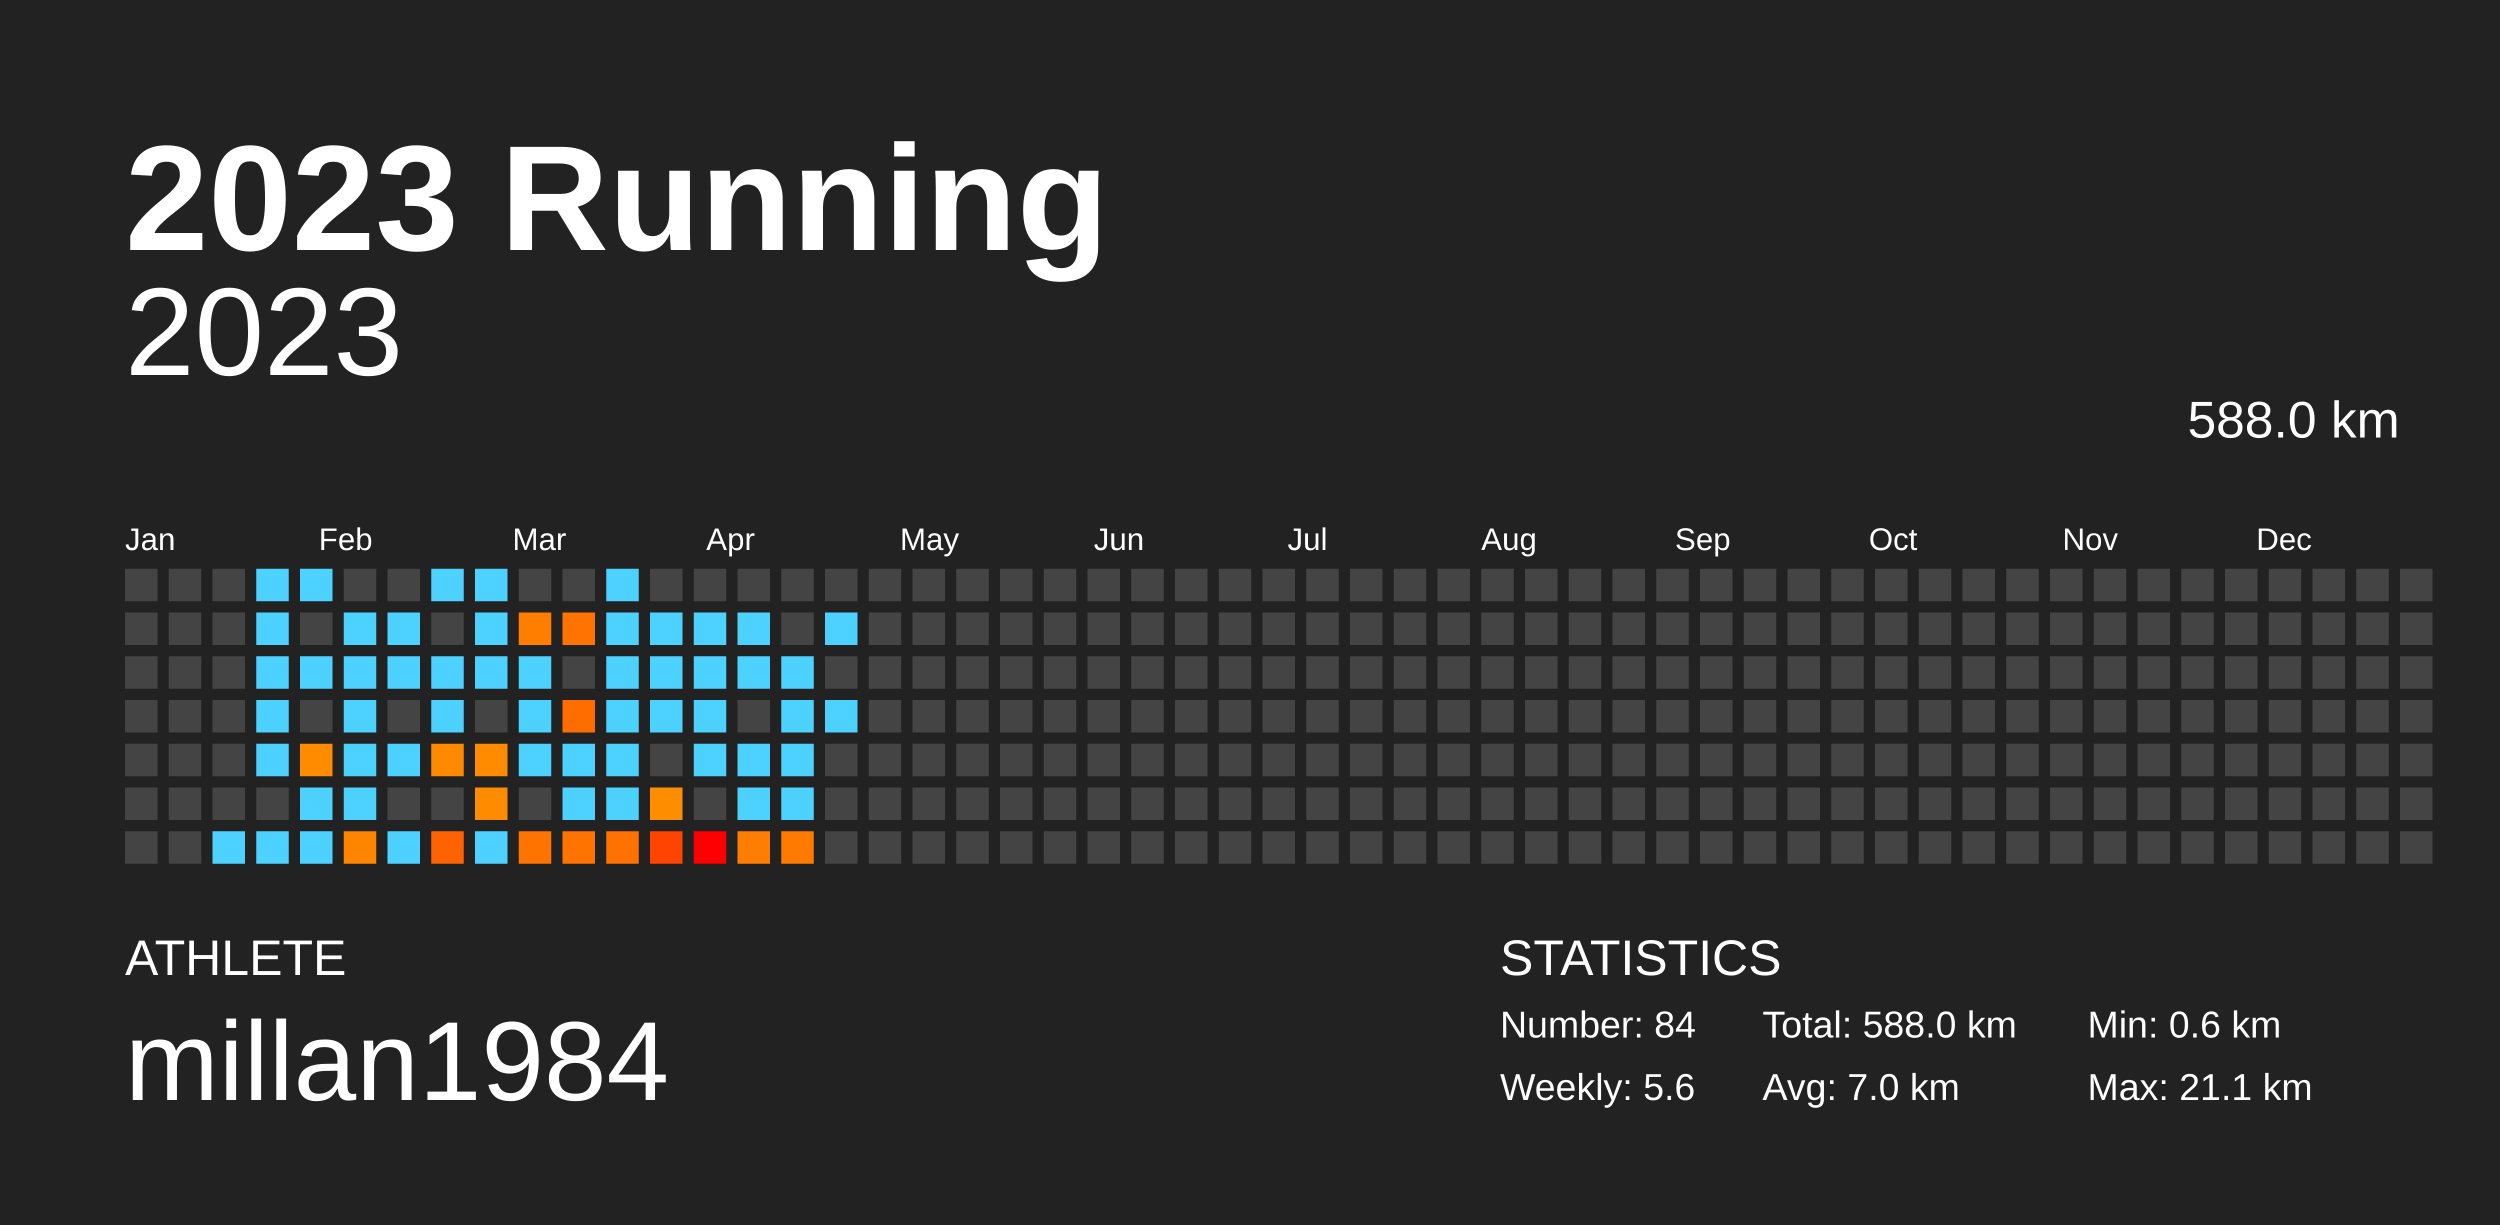
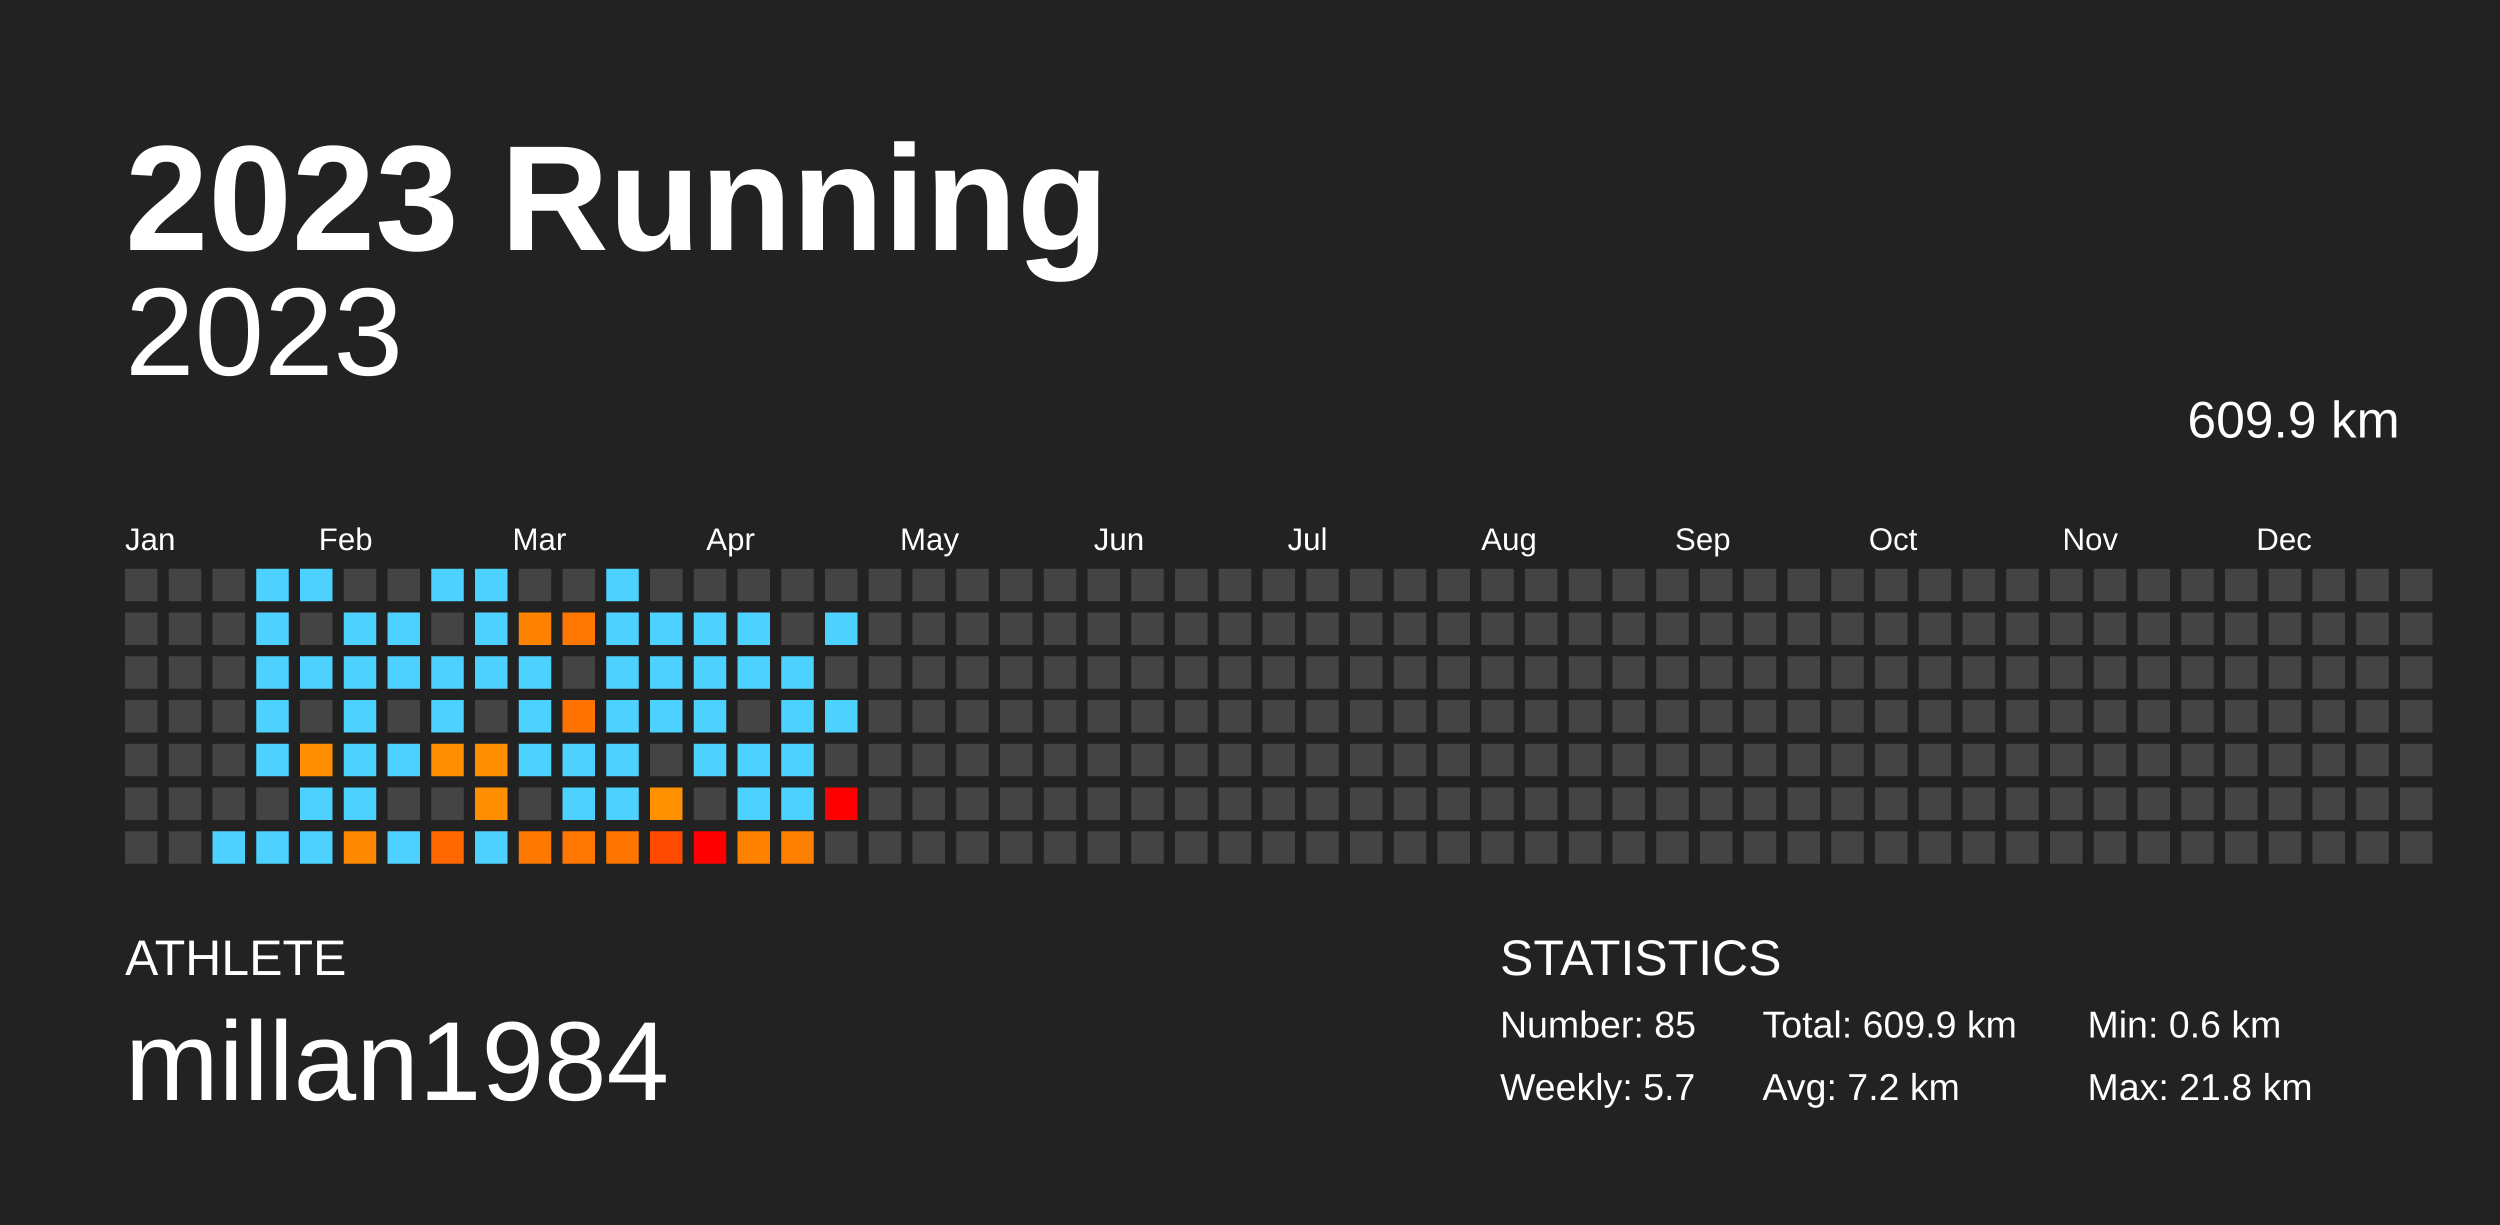
<svg xmlns="http://www.w3.org/2000/svg" baseProfile="full" height="98mm" version="1.1" viewBox="0,0,200,98" width="200mm">
  <defs />
  <rect fill="#222222" height="98" width="200" x="0" y="0" />
  <text fill="#FFFFFF" style="font-size:12px; font-family:Arial; font-weight:bold;" x="10" y="20">2023 Running</text>
  <text fill="#FFFFFF" style="font-size:4px; font-family:Arial" x="10" y="78">ATHLETE</text>
  <text fill="#FFFFFF" style="font-size:9px; font-family:Arial" x="10" y="88">millan1984</text>
  <text fill="#FFFFFF" style="font-size:4px; font-family:Arial" x="120" y="78">STATISTICS</text>
-   <text fill="#FFFFFF" style="font-size:3px; font-family:Arial" x="120" y="83">Number: 84</text>
-   <text fill="#FFFFFF" style="font-size:3px; font-family:Arial" x="120" y="88">Weekly: 5.6</text>
-   <text fill="#FFFFFF" style="font-size:3px; font-family:Arial" x="141" y="83">Total: 588.0 km</text>
-   <text fill="#FFFFFF" style="font-size:3px; font-family:Arial" x="141" y="88">Avg: 7.0 km</text>
+   <text fill="#FFFFFF" style="font-size:3px; font-family:Arial" x="120" y="83">Number: 85</text>
+   <text fill="#FFFFFF" style="font-size:3px; font-family:Arial" x="120" y="88">Weekly: 5.7</text>
+   <text fill="#FFFFFF" style="font-size:3px; font-family:Arial" x="141" y="83">Total: 609.9 km</text>
+   <text fill="#FFFFFF" style="font-size:3px; font-family:Arial" x="141" y="88">Avg: 7.2 km</text>
  <text fill="#FFFFFF" style="font-size:3px; font-family:Arial" x="167" y="83">Min: 0.6 km</text>
-   <text fill="#FFFFFF" style="font-size:3px; font-family:Arial" x="167" y="88">Max: 21.1 km</text>
+   <text fill="#FFFFFF" style="font-size:3px; font-family:Arial" x="167" y="88">Max: 21.8 km</text>
  <text alignment-baseline="hanging" fill="#FFFFFF" style="font-size:10.0px; font-family:Arial;" x="10" y="30">2023</text>
-   <text alignment-baseline="hanging" fill="#FFFFFF" style="font-size:4.125px; font-family:Arial;" x="175" y="35">588.0 km</text>
+   <text alignment-baseline="hanging" fill="#FFFFFF" style="font-size:4.125px; font-family:Arial;" x="175" y="35">609.9 km</text>
  <text fill="#FFFFFF" style="font-size:2.5px; font-family:Arial" x="10.0" y="44">Jan</text>
  <text fill="#FFFFFF" style="font-size:2.5px; font-family:Arial" x="25.5" y="44">Feb</text>
  <text fill="#FFFFFF" style="font-size:2.5px; font-family:Arial" x="41.0" y="44">Mar</text>
  <text fill="#FFFFFF" style="font-size:2.5px; font-family:Arial" x="56.5" y="44">Apr</text>
  <text fill="#FFFFFF" style="font-size:2.5px; font-family:Arial" x="72.0" y="44">May</text>
  <text fill="#FFFFFF" style="font-size:2.5px; font-family:Arial" x="87.5" y="44">Jun</text>
  <text fill="#FFFFFF" style="font-size:2.5px; font-family:Arial" x="103.0" y="44">Jul</text>
  <text fill="#FFFFFF" style="font-size:2.5px; font-family:Arial" x="118.5" y="44">Aug</text>
  <text fill="#FFFFFF" style="font-size:2.5px; font-family:Arial" x="134.0" y="44">Sep</text>
  <text fill="#FFFFFF" style="font-size:2.5px; font-family:Arial" x="149.5" y="44">Oct</text>
  <text fill="#FFFFFF" style="font-size:2.5px; font-family:Arial" x="165.0" y="44">Nov</text>
  <text fill="#FFFFFF" style="font-size:2.5px; font-family:Arial" x="180.5" y="44">Dec</text>
  <rect fill="#444444" height="2.6" width="2.6" x="10.0" y="45.5" />
  <rect fill="#444444" height="2.6" width="2.6" x="10.0" y="49.0" />
  <rect fill="#444444" height="2.6" width="2.6" x="10.0" y="52.5" />
  <rect fill="#444444" height="2.6" width="2.6" x="10.0" y="56.0" />
  <rect fill="#444444" height="2.6" width="2.6" x="10.0" y="59.5" />
  <rect fill="#444444" height="2.6" width="2.6" x="10.0" y="63.0" />
  <rect fill="#444444" height="2.6" width="2.6" x="10.0" y="66.5" />
  <rect fill="#444444" height="2.6" width="2.6" x="13.5" y="45.5" />
  <rect fill="#444444" height="2.6" width="2.6" x="13.5" y="49.0" />
  <rect fill="#444444" height="2.6" width="2.6" x="13.5" y="52.5" />
  <rect fill="#444444" height="2.6" width="2.6" x="13.5" y="56.0" />
  <rect fill="#444444" height="2.6" width="2.6" x="13.5" y="59.5" />
  <rect fill="#444444" height="2.6" width="2.6" x="13.5" y="63.0" />
  <rect fill="#444444" height="2.6" width="2.6" x="13.5" y="66.5" />
  <rect fill="#444444" height="2.6" width="2.6" x="17.0" y="45.5" />
  <rect fill="#444444" height="2.6" width="2.6" x="17.0" y="49.0" />
  <rect fill="#444444" height="2.6" width="2.6" x="17.0" y="52.5" />
  <rect fill="#444444" height="2.6" width="2.6" x="17.0" y="56.0" />
  <rect fill="#444444" height="2.6" width="2.6" x="17.0" y="59.5" />
  <rect fill="#444444" height="2.6" width="2.6" x="17.0" y="63.0" />
  <rect fill="#4dd2ff" height="2.6" width="2.6" x="17.0" y="66.5" />
  <rect fill="#4dd2ff" height="2.6" width="2.6" x="20.5" y="45.5" />
  <rect fill="#4dd2ff" height="2.6" width="2.6" x="20.5" y="49.0" />
  <rect fill="#4dd2ff" height="2.6" width="2.6" x="20.5" y="52.5" />
  <rect fill="#4dd2ff" height="2.6" width="2.6" x="20.5" y="56.0" />
  <rect fill="#4dd2ff" height="2.6" width="2.6" x="20.5" y="59.5" />
  <rect fill="#444444" height="2.6" width="2.6" x="20.5" y="63.0" />
  <rect fill="#4dd2ff" height="2.6" width="2.6" x="20.5" y="66.5" />
  <rect fill="#4dd2ff" height="2.6" width="2.6" x="24.0" y="45.5" />
  <rect fill="#444444" height="2.6" width="2.6" x="24.0" y="49.0" />
  <rect fill="#4dd2ff" height="2.6" width="2.6" x="24.0" y="52.5" />
  <rect fill="#444444" height="2.6" width="2.6" x="24.0" y="56.0" />
-   <rect fill="#ff8b00" height="2.6" width="2.6" x="24.0" y="59.5" />
+   <rect fill="#ff8f00" height="2.6" width="2.6" x="24.0" y="59.5" />
  <rect fill="#4dd2ff" height="2.6" width="2.6" x="24.0" y="63.0" />
  <rect fill="#4dd2ff" height="2.6" width="2.6" x="24.0" y="66.5" />
  <rect fill="#444444" height="2.6" width="2.6" x="27.5" y="45.5" />
  <rect fill="#4dd2ff" height="2.6" width="2.6" x="27.5" y="49.0" />
  <rect fill="#4dd2ff" height="2.6" width="2.6" x="27.5" y="52.5" />
  <rect fill="#4dd2ff" height="2.6" width="2.6" x="27.5" y="56.0" />
  <rect fill="#4dd2ff" height="2.6" width="2.6" x="27.5" y="59.5" />
  <rect fill="#4dd2ff" height="2.6" width="2.6" x="27.5" y="63.0" />
-   <rect fill="#ff8500" height="2.6" width="2.6" x="27.5" y="66.5" />
+   <rect fill="#ff8900" height="2.6" width="2.6" x="27.5" y="66.5" />
  <rect fill="#444444" height="2.6" width="2.6" x="31.0" y="45.5" />
  <rect fill="#4dd2ff" height="2.6" width="2.6" x="31.0" y="49.0" />
  <rect fill="#4dd2ff" height="2.6" width="2.6" x="31.0" y="52.5" />
  <rect fill="#444444" height="2.6" width="2.6" x="31.0" y="56.0" />
  <rect fill="#4dd2ff" height="2.6" width="2.6" x="31.0" y="59.5" />
  <rect fill="#444444" height="2.6" width="2.6" x="31.0" y="63.0" />
  <rect fill="#4dd2ff" height="2.6" width="2.6" x="31.0" y="66.5" />
  <rect fill="#4dd2ff" height="2.6" width="2.6" x="34.5" y="45.5" />
  <rect fill="#444444" height="2.6" width="2.6" x="34.5" y="49.0" />
  <rect fill="#4dd2ff" height="2.6" width="2.6" x="34.5" y="52.5" />
  <rect fill="#4dd2ff" height="2.6" width="2.6" x="34.5" y="56.0" />
-   <rect fill="#ff8a00" height="2.6" width="2.6" x="34.5" y="59.5" />
+   <rect fill="#ff8e00" height="2.6" width="2.6" x="34.5" y="59.5" />
  <rect fill="#444444" height="2.6" width="2.6" x="34.5" y="63.0" />
-   <rect fill="#ff6200" height="2.6" width="2.6" x="34.5" y="66.5" />
+   <rect fill="#ff6700" height="2.6" width="2.6" x="34.5" y="66.5" />
  <rect fill="#4dd2ff" height="2.6" width="2.6" x="38.0" y="45.5" />
  <rect fill="#4dd2ff" height="2.6" width="2.6" x="38.0" y="49.0" />
  <rect fill="#4dd2ff" height="2.6" width="2.6" x="38.0" y="52.5" />
  <rect fill="#444444" height="2.6" width="2.6" x="38.0" y="56.0" />
-   <rect fill="#ff8c00" height="2.6" width="2.6" x="38.0" y="59.5" />
-   <rect fill="#ff8b00" height="2.6" width="2.6" x="38.0" y="63.0" />
+   <rect fill="#ff8f00" height="2.6" width="2.6" x="38.0" y="59.5" />
+   <rect fill="#ff8f00" height="2.6" width="2.6" x="38.0" y="63.0" />
  <rect fill="#4dd2ff" height="2.6" width="2.6" x="38.0" y="66.5" />
  <rect fill="#444444" height="2.6" width="2.6" x="41.5" y="45.5" />
-   <rect fill="#ff7e00" height="2.6" width="2.6" x="41.5" y="49.0" />
+   <rect fill="#ff8200" height="2.6" width="2.6" x="41.5" y="49.0" />
  <rect fill="#4dd2ff" height="2.6" width="2.6" x="41.5" y="52.5" />
  <rect fill="#4dd2ff" height="2.6" width="2.6" x="41.5" y="56.0" />
  <rect fill="#4dd2ff" height="2.6" width="2.6" x="41.5" y="59.5" />
  <rect fill="#444444" height="2.6" width="2.6" x="41.5" y="63.0" />
-   <rect fill="#ff7300" height="2.6" width="2.6" x="41.5" y="66.5" />
+   <rect fill="#ff7800" height="2.6" width="2.6" x="41.5" y="66.5" />
  <rect fill="#444444" height="2.6" width="2.6" x="45.0" y="45.5" />
-   <rect fill="#ff7300" height="2.6" width="2.6" x="45.0" y="49.0" />
+   <rect fill="#ff7700" height="2.6" width="2.6" x="45.0" y="49.0" />
  <rect fill="#444444" height="2.6" width="2.6" x="45.0" y="52.5" />
-   <rect fill="#ff6d00" height="2.6" width="2.6" x="45.0" y="56.0" />
+   <rect fill="#ff7200" height="2.6" width="2.6" x="45.0" y="56.0" />
  <rect fill="#4dd2ff" height="2.6" width="2.6" x="45.0" y="59.5" />
  <rect fill="#4dd2ff" height="2.6" width="2.6" x="45.0" y="63.0" />
-   <rect fill="#ff7300" height="2.6" width="2.6" x="45.0" y="66.5" />
+   <rect fill="#ff7700" height="2.6" width="2.6" x="45.0" y="66.5" />
  <rect fill="#4dd2ff" height="2.6" width="2.6" x="48.5" y="45.5" />
  <rect fill="#4dd2ff" height="2.6" width="2.6" x="48.5" y="49.0" />
  <rect fill="#4dd2ff" height="2.6" width="2.6" x="48.5" y="52.5" />
  <rect fill="#4dd2ff" height="2.6" width="2.6" x="48.5" y="56.0" />
  <rect fill="#4dd2ff" height="2.6" width="2.6" x="48.5" y="59.5" />
  <rect fill="#4dd2ff" height="2.6" width="2.6" x="48.5" y="63.0" />
-   <rect fill="#ff7100" height="2.6" width="2.6" x="48.5" y="66.5" />
+   <rect fill="#ff7500" height="2.6" width="2.6" x="48.5" y="66.5" />
  <rect fill="#444444" height="2.6" width="2.6" x="52.0" y="45.5" />
  <rect fill="#4dd2ff" height="2.6" width="2.6" x="52.0" y="49.0" />
  <rect fill="#4dd2ff" height="2.6" width="2.6" x="52.0" y="52.5" />
  <rect fill="#4dd2ff" height="2.6" width="2.6" x="52.0" y="56.0" />
  <rect fill="#444444" height="2.6" width="2.6" x="52.0" y="59.5" />
-   <rect fill="#ff8d00" height="2.6" width="2.6" x="52.0" y="63.0" />
-   <rect fill="#ff4400" height="2.6" width="2.6" x="52.0" y="66.5" />
+   <rect fill="#ff9000" height="2.6" width="2.6" x="52.0" y="63.0" />
+   <rect fill="#ff4a00" height="2.6" width="2.6" x="52.0" y="66.5" />
  <rect fill="#444444" height="2.6" width="2.6" x="55.5" y="45.5" />
  <rect fill="#4dd2ff" height="2.6" width="2.6" x="55.5" y="49.0" />
  <rect fill="#4dd2ff" height="2.6" width="2.6" x="55.5" y="52.5" />
  <rect fill="#4dd2ff" height="2.6" width="2.6" x="55.5" y="56.0" />
  <rect fill="#4dd2ff" height="2.6" width="2.6" x="55.5" y="59.5" />
  <rect fill="#444444" height="2.6" width="2.6" x="55.5" y="63.0" />
  <rect fill="red" height="2.6" width="2.6" x="55.5" y="66.5" />
  <rect fill="#444444" height="2.6" width="2.6" x="59.0" y="45.5" />
  <rect fill="#4dd2ff" height="2.6" width="2.6" x="59.0" y="49.0" />
  <rect fill="#4dd2ff" height="2.6" width="2.6" x="59.0" y="52.5" />
  <rect fill="#444444" height="2.6" width="2.6" x="59.0" y="56.0" />
  <rect fill="#4dd2ff" height="2.6" width="2.6" x="59.0" y="59.5" />
  <rect fill="#4dd2ff" height="2.6" width="2.6" x="59.0" y="63.0" />
-   <rect fill="#ff7d00" height="2.6" width="2.6" x="59.0" y="66.5" />
+   <rect fill="#ff8100" height="2.6" width="2.6" x="59.0" y="66.5" />
  <rect fill="#444444" height="2.6" width="2.6" x="62.5" y="45.5" />
  <rect fill="#444444" height="2.6" width="2.6" x="62.5" y="49.0" />
  <rect fill="#4dd2ff" height="2.6" width="2.6" x="62.5" y="52.5" />
  <rect fill="#4dd2ff" height="2.6" width="2.6" x="62.5" y="56.0" />
  <rect fill="#4dd2ff" height="2.6" width="2.6" x="62.5" y="59.5" />
  <rect fill="#4dd2ff" height="2.6" width="2.6" x="62.5" y="63.0" />
-   <rect fill="#ff7b00" height="2.6" width="2.6" x="62.5" y="66.5" />
+   <rect fill="#ff7f00" height="2.6" width="2.6" x="62.5" y="66.5" />
  <rect fill="#444444" height="2.6" width="2.6" x="66.0" y="45.5" />
  <rect fill="#4dd2ff" height="2.6" width="2.6" x="66.0" y="49.0" />
  <rect fill="#444444" height="2.6" width="2.6" x="66.0" y="52.5" />
  <rect fill="#4dd2ff" height="2.6" width="2.6" x="66.0" y="56.0" />
  <rect fill="#444444" height="2.6" width="2.6" x="66.0" y="59.5" />
-   <rect fill="#444444" height="2.6" width="2.6" x="66.0" y="63.0" />
+   <rect fill="red" height="2.6" width="2.6" x="66.0" y="63.0" />
  <rect fill="#444444" height="2.6" width="2.6" x="66.0" y="66.5" />
  <rect fill="#444444" height="2.6" width="2.6" x="69.5" y="45.5" />
  <rect fill="#444444" height="2.6" width="2.6" x="69.5" y="49.0" />
  <rect fill="#444444" height="2.6" width="2.6" x="69.5" y="52.5" />
  <rect fill="#444444" height="2.6" width="2.6" x="69.5" y="56.0" />
  <rect fill="#444444" height="2.6" width="2.6" x="69.5" y="59.5" />
  <rect fill="#444444" height="2.6" width="2.6" x="69.5" y="63.0" />
  <rect fill="#444444" height="2.6" width="2.6" x="69.5" y="66.5" />
  <rect fill="#444444" height="2.6" width="2.6" x="73.0" y="45.5" />
  <rect fill="#444444" height="2.6" width="2.6" x="73.0" y="49.0" />
  <rect fill="#444444" height="2.6" width="2.6" x="73.0" y="52.5" />
  <rect fill="#444444" height="2.6" width="2.6" x="73.0" y="56.0" />
  <rect fill="#444444" height="2.6" width="2.6" x="73.0" y="59.5" />
  <rect fill="#444444" height="2.6" width="2.6" x="73.0" y="63.0" />
  <rect fill="#444444" height="2.6" width="2.6" x="73.0" y="66.5" />
  <rect fill="#444444" height="2.6" width="2.6" x="76.5" y="45.5" />
  <rect fill="#444444" height="2.6" width="2.6" x="76.5" y="49.0" />
  <rect fill="#444444" height="2.6" width="2.6" x="76.5" y="52.5" />
  <rect fill="#444444" height="2.6" width="2.6" x="76.5" y="56.0" />
  <rect fill="#444444" height="2.6" width="2.6" x="76.5" y="59.5" />
  <rect fill="#444444" height="2.6" width="2.6" x="76.5" y="63.0" />
  <rect fill="#444444" height="2.6" width="2.6" x="76.5" y="66.5" />
  <rect fill="#444444" height="2.6" width="2.6" x="80.0" y="45.5" />
  <rect fill="#444444" height="2.6" width="2.6" x="80.0" y="49.0" />
  <rect fill="#444444" height="2.6" width="2.6" x="80.0" y="52.5" />
  <rect fill="#444444" height="2.6" width="2.6" x="80.0" y="56.0" />
  <rect fill="#444444" height="2.6" width="2.6" x="80.0" y="59.5" />
  <rect fill="#444444" height="2.6" width="2.6" x="80.0" y="63.0" />
  <rect fill="#444444" height="2.6" width="2.6" x="80.0" y="66.5" />
  <rect fill="#444444" height="2.6" width="2.6" x="83.5" y="45.5" />
  <rect fill="#444444" height="2.6" width="2.6" x="83.5" y="49.0" />
  <rect fill="#444444" height="2.6" width="2.6" x="83.5" y="52.5" />
  <rect fill="#444444" height="2.6" width="2.6" x="83.5" y="56.0" />
  <rect fill="#444444" height="2.6" width="2.6" x="83.5" y="59.5" />
  <rect fill="#444444" height="2.6" width="2.6" x="83.5" y="63.0" />
  <rect fill="#444444" height="2.6" width="2.6" x="83.5" y="66.5" />
  <rect fill="#444444" height="2.6" width="2.6" x="87.0" y="45.5" />
  <rect fill="#444444" height="2.6" width="2.6" x="87.0" y="49.0" />
  <rect fill="#444444" height="2.6" width="2.6" x="87.0" y="52.5" />
  <rect fill="#444444" height="2.6" width="2.6" x="87.0" y="56.0" />
  <rect fill="#444444" height="2.6" width="2.6" x="87.0" y="59.5" />
  <rect fill="#444444" height="2.6" width="2.6" x="87.0" y="63.0" />
  <rect fill="#444444" height="2.6" width="2.6" x="87.0" y="66.5" />
  <rect fill="#444444" height="2.6" width="2.6" x="90.5" y="45.5" />
  <rect fill="#444444" height="2.6" width="2.6" x="90.5" y="49.0" />
  <rect fill="#444444" height="2.6" width="2.6" x="90.5" y="52.5" />
  <rect fill="#444444" height="2.6" width="2.6" x="90.5" y="56.0" />
  <rect fill="#444444" height="2.6" width="2.6" x="90.5" y="59.5" />
  <rect fill="#444444" height="2.6" width="2.6" x="90.5" y="63.0" />
  <rect fill="#444444" height="2.6" width="2.6" x="90.5" y="66.5" />
  <rect fill="#444444" height="2.6" width="2.6" x="94.0" y="45.5" />
  <rect fill="#444444" height="2.6" width="2.6" x="94.0" y="49.0" />
  <rect fill="#444444" height="2.6" width="2.6" x="94.0" y="52.5" />
  <rect fill="#444444" height="2.6" width="2.6" x="94.0" y="56.0" />
  <rect fill="#444444" height="2.6" width="2.6" x="94.0" y="59.5" />
  <rect fill="#444444" height="2.6" width="2.6" x="94.0" y="63.0" />
  <rect fill="#444444" height="2.6" width="2.6" x="94.0" y="66.5" />
  <rect fill="#444444" height="2.6" width="2.6" x="97.5" y="45.5" />
  <rect fill="#444444" height="2.6" width="2.6" x="97.5" y="49.0" />
  <rect fill="#444444" height="2.6" width="2.6" x="97.5" y="52.5" />
  <rect fill="#444444" height="2.6" width="2.6" x="97.5" y="56.0" />
  <rect fill="#444444" height="2.6" width="2.6" x="97.5" y="59.5" />
  <rect fill="#444444" height="2.6" width="2.6" x="97.5" y="63.0" />
  <rect fill="#444444" height="2.6" width="2.6" x="97.5" y="66.5" />
  <rect fill="#444444" height="2.6" width="2.6" x="101.0" y="45.5" />
  <rect fill="#444444" height="2.6" width="2.6" x="101.0" y="49.0" />
  <rect fill="#444444" height="2.6" width="2.6" x="101.0" y="52.5" />
  <rect fill="#444444" height="2.6" width="2.6" x="101.0" y="56.0" />
  <rect fill="#444444" height="2.6" width="2.6" x="101.0" y="59.5" />
  <rect fill="#444444" height="2.6" width="2.6" x="101.0" y="63.0" />
  <rect fill="#444444" height="2.6" width="2.6" x="101.0" y="66.5" />
  <rect fill="#444444" height="2.6" width="2.6" x="104.5" y="45.5" />
  <rect fill="#444444" height="2.6" width="2.6" x="104.5" y="49.0" />
  <rect fill="#444444" height="2.6" width="2.6" x="104.5" y="52.5" />
  <rect fill="#444444" height="2.6" width="2.6" x="104.5" y="56.0" />
  <rect fill="#444444" height="2.6" width="2.6" x="104.5" y="59.5" />
  <rect fill="#444444" height="2.6" width="2.6" x="104.5" y="63.0" />
  <rect fill="#444444" height="2.6" width="2.6" x="104.5" y="66.5" />
  <rect fill="#444444" height="2.6" width="2.6" x="108.0" y="45.5" />
  <rect fill="#444444" height="2.6" width="2.6" x="108.0" y="49.0" />
  <rect fill="#444444" height="2.6" width="2.6" x="108.0" y="52.5" />
  <rect fill="#444444" height="2.6" width="2.6" x="108.0" y="56.0" />
  <rect fill="#444444" height="2.6" width="2.6" x="108.0" y="59.5" />
  <rect fill="#444444" height="2.6" width="2.6" x="108.0" y="63.0" />
  <rect fill="#444444" height="2.6" width="2.6" x="108.0" y="66.5" />
  <rect fill="#444444" height="2.6" width="2.6" x="111.5" y="45.5" />
  <rect fill="#444444" height="2.6" width="2.6" x="111.5" y="49.0" />
  <rect fill="#444444" height="2.6" width="2.6" x="111.5" y="52.5" />
  <rect fill="#444444" height="2.6" width="2.6" x="111.5" y="56.0" />
  <rect fill="#444444" height="2.6" width="2.6" x="111.5" y="59.5" />
  <rect fill="#444444" height="2.6" width="2.6" x="111.5" y="63.0" />
  <rect fill="#444444" height="2.6" width="2.6" x="111.5" y="66.5" />
  <rect fill="#444444" height="2.6" width="2.6" x="115.0" y="45.5" />
  <rect fill="#444444" height="2.6" width="2.6" x="115.0" y="49.0" />
  <rect fill="#444444" height="2.6" width="2.6" x="115.0" y="52.5" />
  <rect fill="#444444" height="2.6" width="2.6" x="115.0" y="56.0" />
  <rect fill="#444444" height="2.6" width="2.6" x="115.0" y="59.5" />
  <rect fill="#444444" height="2.6" width="2.6" x="115.0" y="63.0" />
  <rect fill="#444444" height="2.6" width="2.6" x="115.0" y="66.5" />
  <rect fill="#444444" height="2.6" width="2.6" x="118.5" y="45.5" />
  <rect fill="#444444" height="2.6" width="2.6" x="118.5" y="49.0" />
  <rect fill="#444444" height="2.6" width="2.6" x="118.5" y="52.5" />
  <rect fill="#444444" height="2.6" width="2.6" x="118.5" y="56.0" />
  <rect fill="#444444" height="2.6" width="2.6" x="118.5" y="59.5" />
  <rect fill="#444444" height="2.6" width="2.6" x="118.5" y="63.0" />
  <rect fill="#444444" height="2.6" width="2.6" x="118.5" y="66.5" />
  <rect fill="#444444" height="2.6" width="2.6" x="122.0" y="45.5" />
  <rect fill="#444444" height="2.6" width="2.6" x="122.0" y="49.0" />
  <rect fill="#444444" height="2.6" width="2.6" x="122.0" y="52.5" />
  <rect fill="#444444" height="2.6" width="2.6" x="122.0" y="56.0" />
  <rect fill="#444444" height="2.6" width="2.6" x="122.0" y="59.5" />
  <rect fill="#444444" height="2.6" width="2.6" x="122.0" y="63.0" />
  <rect fill="#444444" height="2.6" width="2.6" x="122.0" y="66.5" />
  <rect fill="#444444" height="2.6" width="2.6" x="125.5" y="45.5" />
  <rect fill="#444444" height="2.6" width="2.6" x="125.5" y="49.0" />
  <rect fill="#444444" height="2.6" width="2.6" x="125.5" y="52.5" />
  <rect fill="#444444" height="2.6" width="2.6" x="125.5" y="56.0" />
  <rect fill="#444444" height="2.6" width="2.6" x="125.5" y="59.5" />
  <rect fill="#444444" height="2.6" width="2.6" x="125.5" y="63.0" />
  <rect fill="#444444" height="2.6" width="2.6" x="125.5" y="66.5" />
  <rect fill="#444444" height="2.6" width="2.6" x="129.0" y="45.5" />
  <rect fill="#444444" height="2.6" width="2.6" x="129.0" y="49.0" />
  <rect fill="#444444" height="2.6" width="2.6" x="129.0" y="52.5" />
  <rect fill="#444444" height="2.6" width="2.6" x="129.0" y="56.0" />
  <rect fill="#444444" height="2.6" width="2.6" x="129.0" y="59.5" />
  <rect fill="#444444" height="2.6" width="2.6" x="129.0" y="63.0" />
  <rect fill="#444444" height="2.6" width="2.6" x="129.0" y="66.5" />
  <rect fill="#444444" height="2.6" width="2.6" x="132.5" y="45.5" />
  <rect fill="#444444" height="2.6" width="2.6" x="132.5" y="49.0" />
  <rect fill="#444444" height="2.6" width="2.6" x="132.5" y="52.5" />
  <rect fill="#444444" height="2.6" width="2.6" x="132.5" y="56.0" />
  <rect fill="#444444" height="2.6" width="2.6" x="132.5" y="59.5" />
  <rect fill="#444444" height="2.6" width="2.6" x="132.5" y="63.0" />
  <rect fill="#444444" height="2.6" width="2.6" x="132.5" y="66.5" />
  <rect fill="#444444" height="2.6" width="2.6" x="136.0" y="45.5" />
  <rect fill="#444444" height="2.6" width="2.6" x="136.0" y="49.0" />
  <rect fill="#444444" height="2.6" width="2.6" x="136.0" y="52.5" />
  <rect fill="#444444" height="2.6" width="2.6" x="136.0" y="56.0" />
  <rect fill="#444444" height="2.6" width="2.6" x="136.0" y="59.5" />
  <rect fill="#444444" height="2.6" width="2.6" x="136.0" y="63.0" />
  <rect fill="#444444" height="2.6" width="2.6" x="136.0" y="66.5" />
  <rect fill="#444444" height="2.6" width="2.6" x="139.5" y="45.5" />
  <rect fill="#444444" height="2.6" width="2.6" x="139.5" y="49.0" />
  <rect fill="#444444" height="2.6" width="2.6" x="139.5" y="52.5" />
  <rect fill="#444444" height="2.6" width="2.6" x="139.5" y="56.0" />
  <rect fill="#444444" height="2.6" width="2.6" x="139.5" y="59.5" />
  <rect fill="#444444" height="2.6" width="2.6" x="139.5" y="63.0" />
  <rect fill="#444444" height="2.6" width="2.6" x="139.5" y="66.5" />
  <rect fill="#444444" height="2.6" width="2.6" x="143.0" y="45.5" />
  <rect fill="#444444" height="2.6" width="2.6" x="143.0" y="49.0" />
  <rect fill="#444444" height="2.6" width="2.6" x="143.0" y="52.5" />
  <rect fill="#444444" height="2.6" width="2.6" x="143.0" y="56.0" />
  <rect fill="#444444" height="2.6" width="2.6" x="143.0" y="59.5" />
  <rect fill="#444444" height="2.6" width="2.6" x="143.0" y="63.0" />
  <rect fill="#444444" height="2.6" width="2.6" x="143.0" y="66.5" />
  <rect fill="#444444" height="2.6" width="2.6" x="146.5" y="45.5" />
  <rect fill="#444444" height="2.6" width="2.6" x="146.5" y="49.0" />
  <rect fill="#444444" height="2.6" width="2.6" x="146.5" y="52.5" />
  <rect fill="#444444" height="2.6" width="2.6" x="146.5" y="56.0" />
  <rect fill="#444444" height="2.6" width="2.6" x="146.5" y="59.5" />
  <rect fill="#444444" height="2.6" width="2.6" x="146.5" y="63.0" />
  <rect fill="#444444" height="2.6" width="2.6" x="146.5" y="66.5" />
  <rect fill="#444444" height="2.6" width="2.6" x="150.0" y="45.5" />
  <rect fill="#444444" height="2.6" width="2.6" x="150.0" y="49.0" />
  <rect fill="#444444" height="2.6" width="2.6" x="150.0" y="52.5" />
  <rect fill="#444444" height="2.6" width="2.6" x="150.0" y="56.0" />
  <rect fill="#444444" height="2.6" width="2.6" x="150.0" y="59.5" />
  <rect fill="#444444" height="2.6" width="2.6" x="150.0" y="63.0" />
  <rect fill="#444444" height="2.6" width="2.6" x="150.0" y="66.5" />
  <rect fill="#444444" height="2.6" width="2.6" x="153.5" y="45.5" />
  <rect fill="#444444" height="2.6" width="2.6" x="153.5" y="49.0" />
  <rect fill="#444444" height="2.6" width="2.6" x="153.5" y="52.5" />
  <rect fill="#444444" height="2.6" width="2.6" x="153.5" y="56.0" />
  <rect fill="#444444" height="2.6" width="2.6" x="153.5" y="59.5" />
  <rect fill="#444444" height="2.6" width="2.6" x="153.5" y="63.0" />
  <rect fill="#444444" height="2.6" width="2.6" x="153.5" y="66.5" />
  <rect fill="#444444" height="2.6" width="2.6" x="157.0" y="45.5" />
  <rect fill="#444444" height="2.6" width="2.6" x="157.0" y="49.0" />
  <rect fill="#444444" height="2.6" width="2.6" x="157.0" y="52.5" />
  <rect fill="#444444" height="2.6" width="2.6" x="157.0" y="56.0" />
  <rect fill="#444444" height="2.6" width="2.6" x="157.0" y="59.5" />
  <rect fill="#444444" height="2.6" width="2.6" x="157.0" y="63.0" />
  <rect fill="#444444" height="2.6" width="2.6" x="157.0" y="66.5" />
  <rect fill="#444444" height="2.6" width="2.6" x="160.5" y="45.5" />
  <rect fill="#444444" height="2.6" width="2.6" x="160.5" y="49.0" />
  <rect fill="#444444" height="2.6" width="2.6" x="160.5" y="52.5" />
  <rect fill="#444444" height="2.6" width="2.6" x="160.5" y="56.0" />
  <rect fill="#444444" height="2.6" width="2.6" x="160.5" y="59.5" />
  <rect fill="#444444" height="2.6" width="2.6" x="160.5" y="63.0" />
  <rect fill="#444444" height="2.6" width="2.6" x="160.5" y="66.5" />
  <rect fill="#444444" height="2.6" width="2.6" x="164.0" y="45.5" />
  <rect fill="#444444" height="2.6" width="2.6" x="164.0" y="49.0" />
  <rect fill="#444444" height="2.6" width="2.6" x="164.0" y="52.5" />
  <rect fill="#444444" height="2.6" width="2.6" x="164.0" y="56.0" />
  <rect fill="#444444" height="2.6" width="2.6" x="164.0" y="59.5" />
  <rect fill="#444444" height="2.6" width="2.6" x="164.0" y="63.0" />
  <rect fill="#444444" height="2.6" width="2.6" x="164.0" y="66.5" />
  <rect fill="#444444" height="2.6" width="2.6" x="167.5" y="45.5" />
  <rect fill="#444444" height="2.6" width="2.6" x="167.5" y="49.0" />
  <rect fill="#444444" height="2.6" width="2.6" x="167.5" y="52.5" />
  <rect fill="#444444" height="2.6" width="2.6" x="167.5" y="56.0" />
  <rect fill="#444444" height="2.6" width="2.6" x="167.5" y="59.5" />
  <rect fill="#444444" height="2.6" width="2.6" x="167.5" y="63.0" />
  <rect fill="#444444" height="2.6" width="2.6" x="167.5" y="66.5" />
  <rect fill="#444444" height="2.6" width="2.6" x="171.0" y="45.5" />
  <rect fill="#444444" height="2.6" width="2.6" x="171.0" y="49.0" />
  <rect fill="#444444" height="2.6" width="2.6" x="171.0" y="52.5" />
  <rect fill="#444444" height="2.6" width="2.6" x="171.0" y="56.0" />
  <rect fill="#444444" height="2.6" width="2.6" x="171.0" y="59.5" />
  <rect fill="#444444" height="2.6" width="2.6" x="171.0" y="63.0" />
  <rect fill="#444444" height="2.6" width="2.6" x="171.0" y="66.5" />
  <rect fill="#444444" height="2.6" width="2.6" x="174.5" y="45.5" />
  <rect fill="#444444" height="2.6" width="2.6" x="174.5" y="49.0" />
  <rect fill="#444444" height="2.6" width="2.6" x="174.5" y="52.5" />
  <rect fill="#444444" height="2.6" width="2.6" x="174.5" y="56.0" />
  <rect fill="#444444" height="2.6" width="2.6" x="174.5" y="59.5" />
  <rect fill="#444444" height="2.6" width="2.6" x="174.5" y="63.0" />
  <rect fill="#444444" height="2.6" width="2.6" x="174.5" y="66.5" />
  <rect fill="#444444" height="2.6" width="2.6" x="178.0" y="45.5" />
  <rect fill="#444444" height="2.6" width="2.6" x="178.0" y="49.0" />
  <rect fill="#444444" height="2.6" width="2.6" x="178.0" y="52.5" />
  <rect fill="#444444" height="2.6" width="2.6" x="178.0" y="56.0" />
  <rect fill="#444444" height="2.6" width="2.6" x="178.0" y="59.5" />
  <rect fill="#444444" height="2.6" width="2.6" x="178.0" y="63.0" />
  <rect fill="#444444" height="2.6" width="2.6" x="178.0" y="66.5" />
  <rect fill="#444444" height="2.6" width="2.6" x="181.5" y="45.5" />
  <rect fill="#444444" height="2.6" width="2.6" x="181.5" y="49.0" />
  <rect fill="#444444" height="2.6" width="2.6" x="181.5" y="52.5" />
  <rect fill="#444444" height="2.6" width="2.6" x="181.5" y="56.0" />
  <rect fill="#444444" height="2.6" width="2.6" x="181.5" y="59.5" />
  <rect fill="#444444" height="2.6" width="2.6" x="181.5" y="63.0" />
  <rect fill="#444444" height="2.6" width="2.6" x="181.5" y="66.5" />
  <rect fill="#444444" height="2.6" width="2.6" x="185.0" y="45.5" />
  <rect fill="#444444" height="2.6" width="2.6" x="185.0" y="49.0" />
  <rect fill="#444444" height="2.6" width="2.6" x="185.0" y="52.5" />
  <rect fill="#444444" height="2.6" width="2.6" x="185.0" y="56.0" />
  <rect fill="#444444" height="2.6" width="2.6" x="185.0" y="59.5" />
  <rect fill="#444444" height="2.6" width="2.6" x="185.0" y="63.0" />
  <rect fill="#444444" height="2.6" width="2.6" x="185.0" y="66.5" />
  <rect fill="#444444" height="2.6" width="2.6" x="188.5" y="45.5" />
  <rect fill="#444444" height="2.6" width="2.6" x="188.5" y="49.0" />
  <rect fill="#444444" height="2.6" width="2.6" x="188.5" y="52.5" />
  <rect fill="#444444" height="2.6" width="2.6" x="188.5" y="56.0" />
  <rect fill="#444444" height="2.6" width="2.6" x="188.5" y="59.5" />
  <rect fill="#444444" height="2.6" width="2.6" x="188.5" y="63.0" />
  <rect fill="#444444" height="2.6" width="2.6" x="188.5" y="66.5" />
  <rect fill="#444444" height="2.6" width="2.6" x="192.0" y="45.5" />
  <rect fill="#444444" height="2.6" width="2.6" x="192.0" y="49.0" />
  <rect fill="#444444" height="2.6" width="2.6" x="192.0" y="52.5" />
  <rect fill="#444444" height="2.6" width="2.6" x="192.0" y="56.0" />
  <rect fill="#444444" height="2.6" width="2.6" x="192.0" y="59.5" />
  <rect fill="#444444" height="2.6" width="2.6" x="192.0" y="63.0" />
  <rect fill="#444444" height="2.6" width="2.6" x="192.0" y="66.5" />
</svg>
